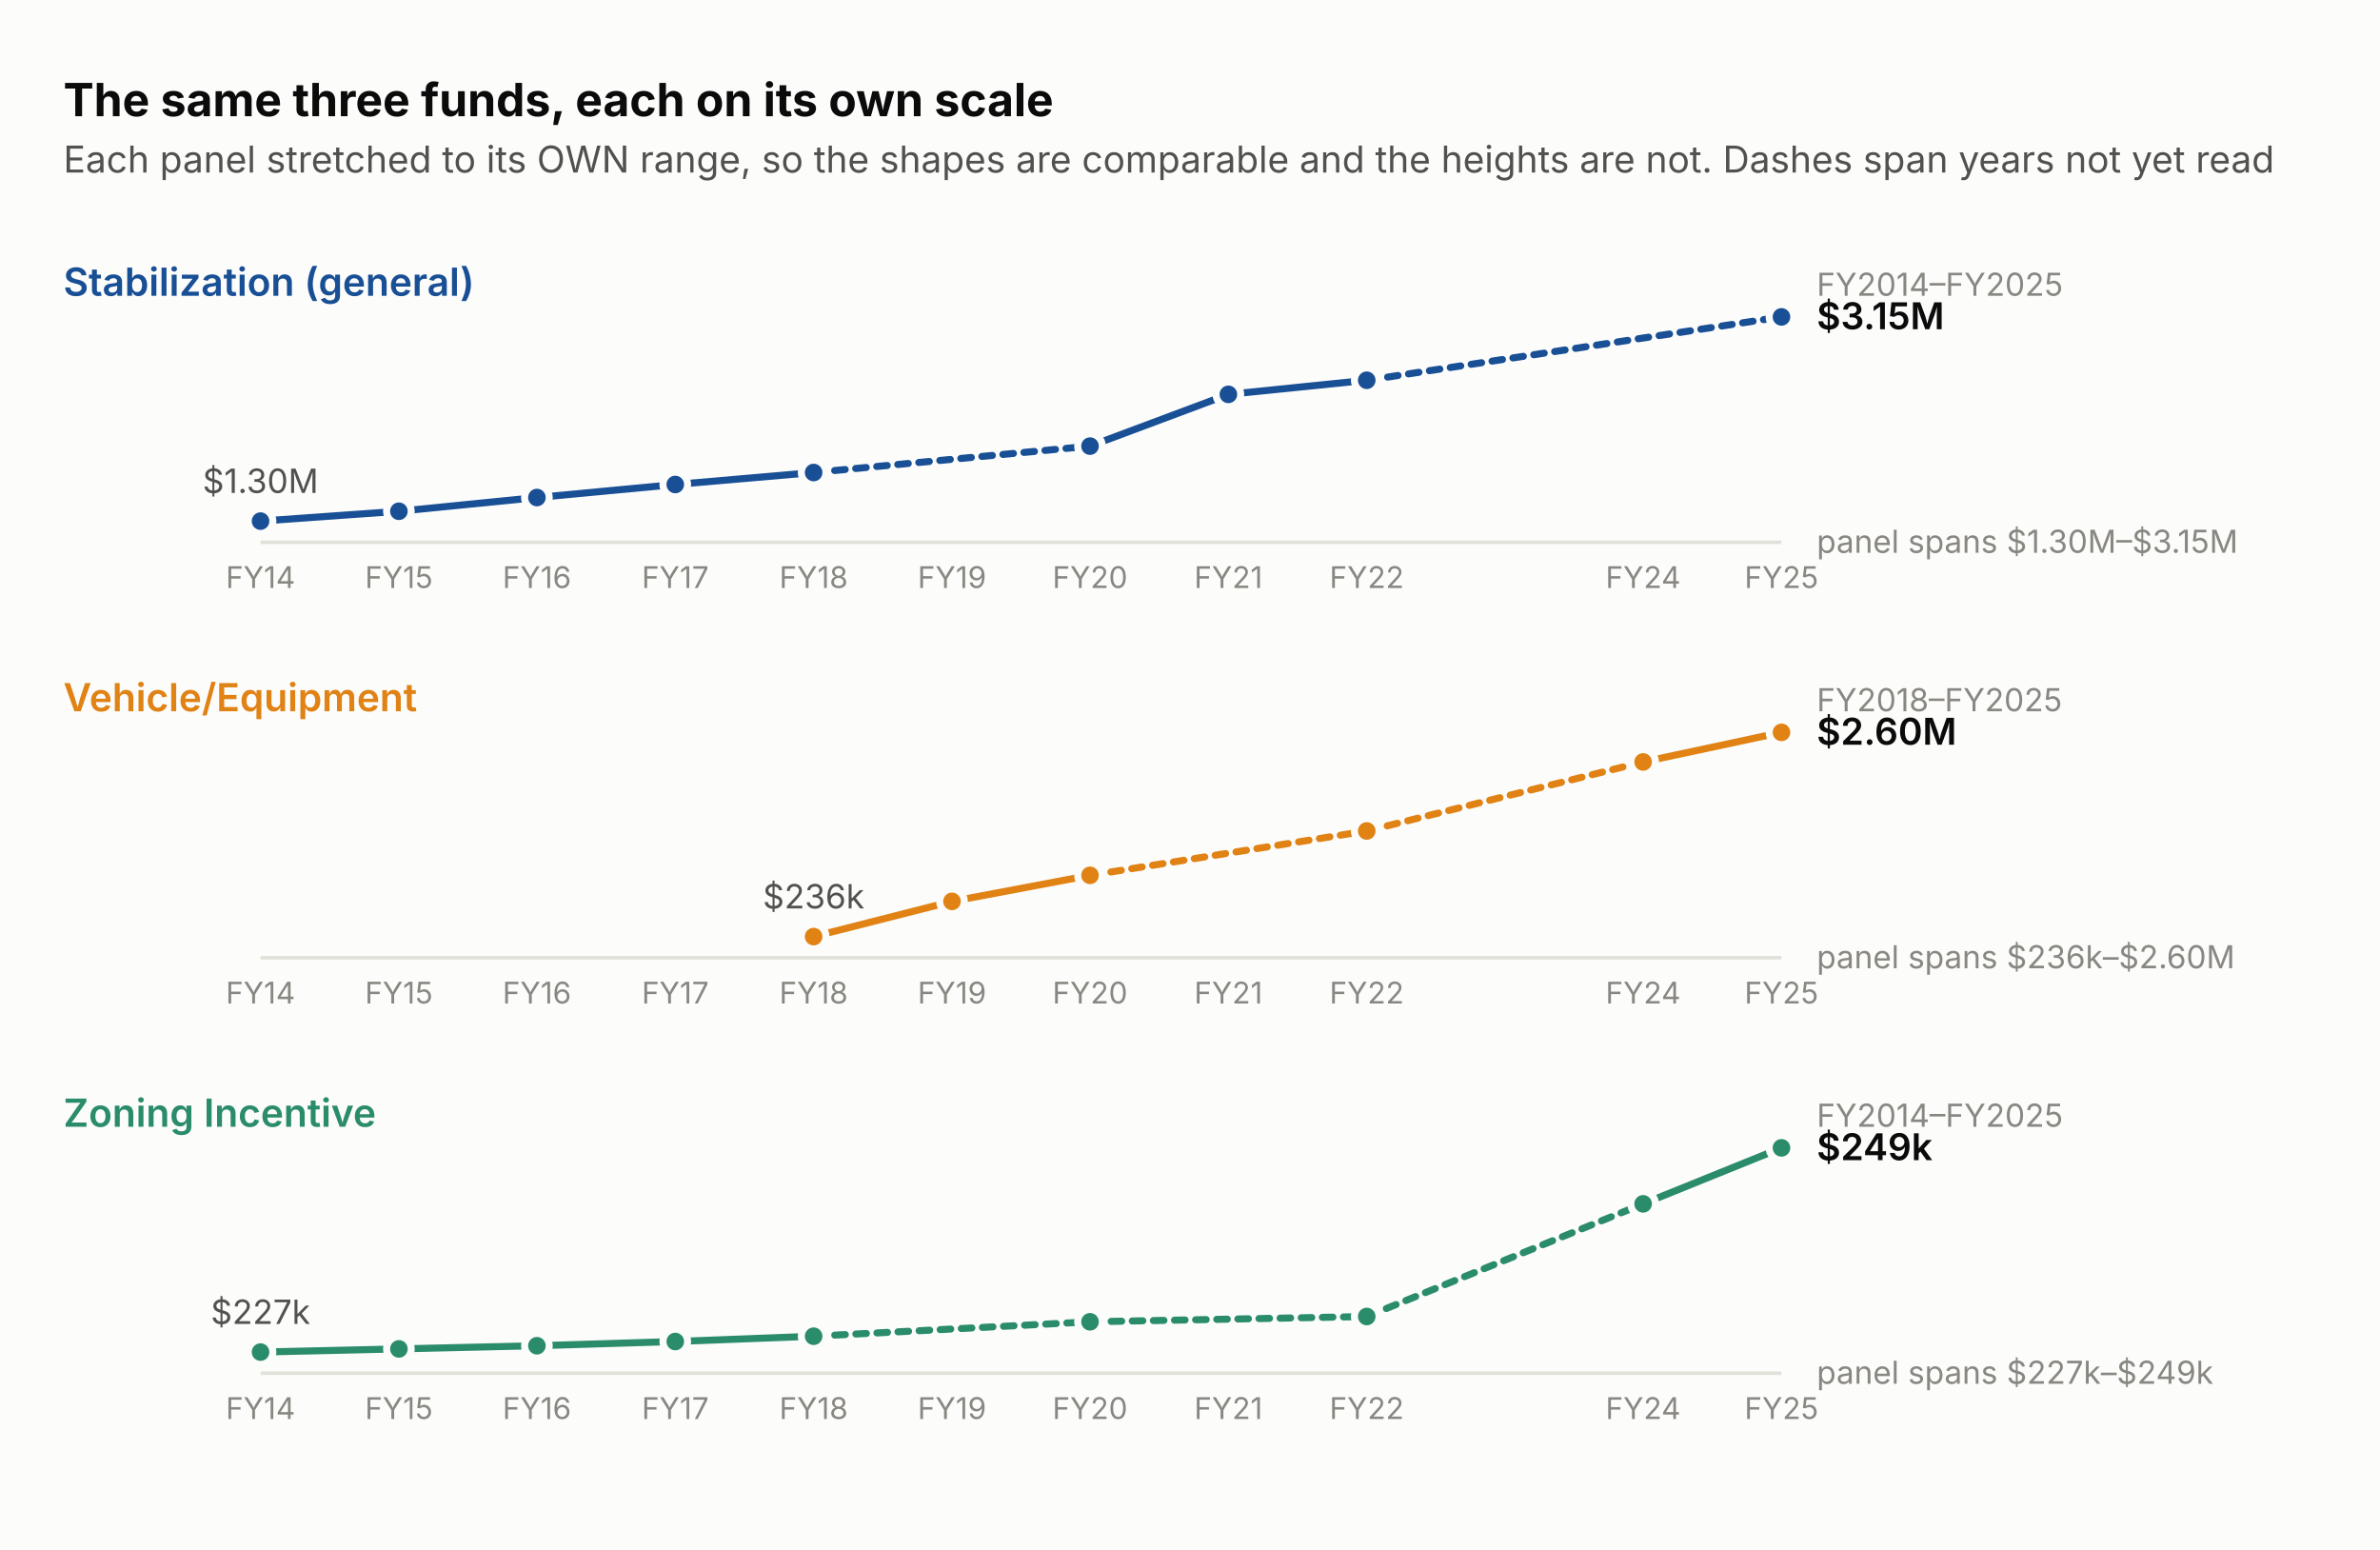
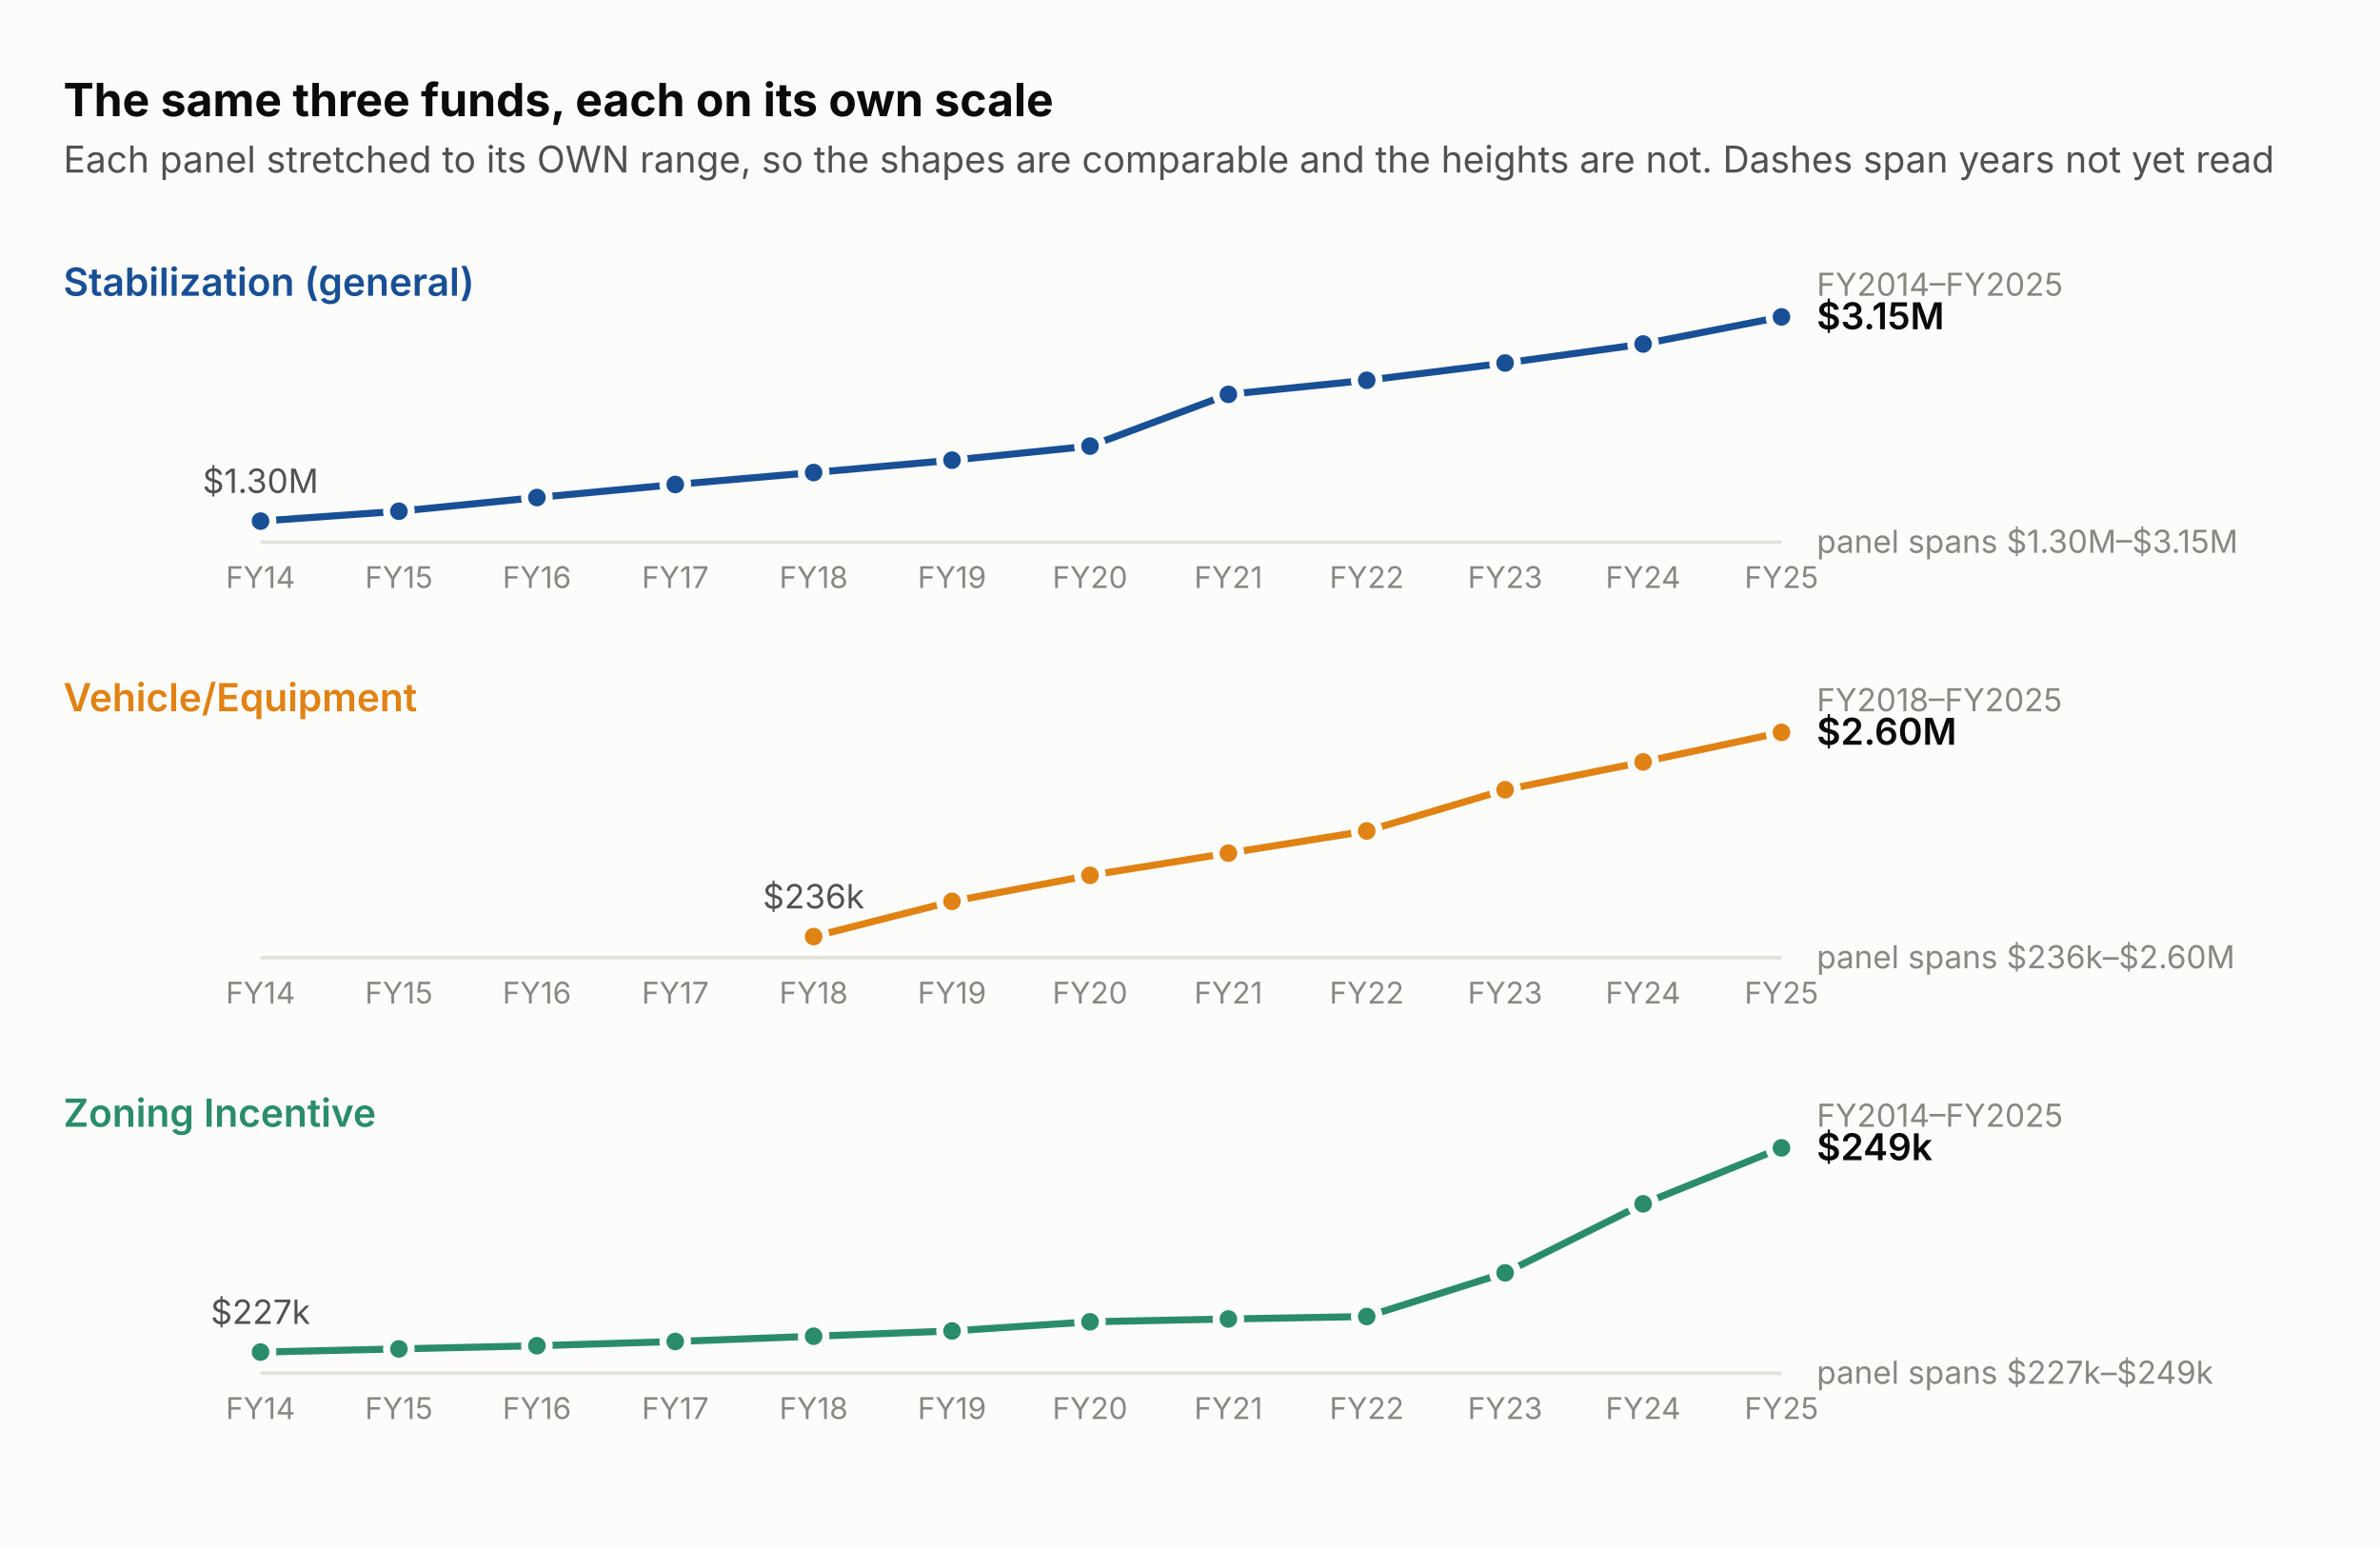
<svg xmlns="http://www.w3.org/2000/svg" viewBox="0 0 676 440" width="676" height="440" role="img" aria-label="The same three funds, each on its own scale. Each panel stretched to its OWN range, so the shapes are comparable and the heights are not. Dashes span years not yet read" font-family="system-ui, -apple-system, &quot;Segoe UI&quot;, sans-serif">
  <rect width="676" height="440" fill="#fcfcfb" />
  <g transform="translate(18,18)">
    <text x="0" y="15" font-size="13" font-weight="700" fill="#0b0b0b">The same three funds, each on its own scale</text>
    <text x="0" y="31" font-size="10.5" fill="#52514e">Each panel stretched to its OWN range, so the shapes are comparable and the heights are not. Dashes span years not yet read</text>
    <line x1="56" y1="136" x2="488" y2="136" stroke="#e1e0d9" stroke-width="1" />
    <text x="0" y="66" font-size="11" font-weight="600" fill="#184f95">Stabilization (general)</text>
    <line x1="56.0" y1="130.0" x2="95.3" y2="127.2" stroke-width="2" stroke-linecap="round" stroke="#184f95" />
    <line x1="95.3" y1="127.2" x2="134.5" y2="123.3" stroke-width="2" stroke-linecap="round" stroke="#184f95" />
    <line x1="134.5" y1="123.3" x2="173.8" y2="119.6" stroke-width="2" stroke-linecap="round" stroke="#184f95" />
    <line x1="173.8" y1="119.6" x2="213.1" y2="116.2" stroke-width="2" stroke-linecap="round" stroke="#184f95" />
-     <line x1="213.1" y1="116.2" x2="291.6" y2="108.7" stroke-width="2" stroke-linecap="round" stroke-dasharray="3 3" stroke="#184f95" />
+     <line x1="213.1" y1="116.2" x2="252.4" y2="112.7" stroke-width="2" stroke-linecap="round" stroke="#184f95" />
+     <line x1="252.4" y1="112.7" x2="291.6" y2="108.7" stroke-width="2" stroke-linecap="round" stroke="#184f95" />
    <line x1="291.6" y1="108.7" x2="330.9" y2="94.0" stroke-width="2" stroke-linecap="round" stroke="#184f95" />
    <line x1="330.9" y1="94.0" x2="370.2" y2="90.0" stroke-width="2" stroke-linecap="round" stroke="#184f95" />
-     <line x1="370.2" y1="90.0" x2="488.0" y2="72.0" stroke-width="2" stroke-linecap="round" stroke-dasharray="3 3" stroke="#184f95" />
+     <line x1="370.2" y1="90.0" x2="409.5" y2="85.1" stroke-width="2" stroke-linecap="round" stroke="#184f95" />
+     <line x1="409.5" y1="85.1" x2="448.7" y2="79.7" stroke-width="2" stroke-linecap="round" stroke="#184f95" />
+     <line x1="448.7" y1="79.7" x2="488.0" y2="72.0" stroke-width="2" stroke-linecap="round" stroke="#184f95" />
    <circle cx="56.0" cy="130.0" r="3.5" fill="#184f95" stroke="#fcfcfb" stroke-width="2" />
    <circle cx="95.3" cy="127.2" r="3.5" fill="#184f95" stroke="#fcfcfb" stroke-width="2" />
    <circle cx="134.5" cy="123.3" r="3.5" fill="#184f95" stroke="#fcfcfb" stroke-width="2" />
    <circle cx="173.8" cy="119.6" r="3.5" fill="#184f95" stroke="#fcfcfb" stroke-width="2" />
    <circle cx="213.1" cy="116.2" r="3.5" fill="#184f95" stroke="#fcfcfb" stroke-width="2" />
+     <circle cx="252.4" cy="112.7" r="3.5" fill="#184f95" stroke="#fcfcfb" stroke-width="2" />
    <circle cx="291.6" cy="108.7" r="3.5" fill="#184f95" stroke="#fcfcfb" stroke-width="2" />
    <circle cx="330.9" cy="94.0" r="3.5" fill="#184f95" stroke="#fcfcfb" stroke-width="2" />
    <circle cx="370.2" cy="90.0" r="3.5" fill="#184f95" stroke="#fcfcfb" stroke-width="2" />
+     <circle cx="409.5" cy="85.1" r="3.5" fill="#184f95" stroke="#fcfcfb" stroke-width="2" />
+     <circle cx="448.7" cy="79.7" r="3.5" fill="#184f95" stroke="#fcfcfb" stroke-width="2" />
    <circle cx="488.0" cy="72.0" r="3.5" fill="#184f95" stroke="#fcfcfb" stroke-width="2" />
    <text x="56.0" y="122.0" font-size="9.5" text-anchor="middle" fill="#52514e">$1.30M</text>
    <text x="498.0" y="75.5" font-size="10.5" font-weight="600" fill="#0b0b0b">$3.15M</text>
    <text x="498" y="66" font-size="9" fill="#898781">FY2014–FY2025</text>
    <text x="498" y="139" font-size="9" fill="#898781">panel spans $1.30M–$3.15M</text>
    <text x="56.0" y="149" font-size="8.5" text-anchor="middle" fill="#898781">FY14</text>
    <text x="95.3" y="149" font-size="8.5" text-anchor="middle" fill="#898781">FY15</text>
    <text x="134.5" y="149" font-size="8.5" text-anchor="middle" fill="#898781">FY16</text>
    <text x="173.8" y="149" font-size="8.5" text-anchor="middle" fill="#898781">FY17</text>
    <text x="213.1" y="149" font-size="8.5" text-anchor="middle" fill="#898781">FY18</text>
    <text x="252.4" y="149" font-size="8.5" text-anchor="middle" fill="#898781">FY19</text>
    <text x="291.6" y="149" font-size="8.5" text-anchor="middle" fill="#898781">FY20</text>
    <text x="330.9" y="149" font-size="8.5" text-anchor="middle" fill="#898781">FY21</text>
    <text x="370.2" y="149" font-size="8.5" text-anchor="middle" fill="#898781">FY22</text>
+     <text x="409.5" y="149" font-size="8.5" text-anchor="middle" fill="#898781">FY23</text>
    <text x="448.7" y="149" font-size="8.5" text-anchor="middle" fill="#898781">FY24</text>
    <text x="488.0" y="149" font-size="8.5" text-anchor="middle" fill="#898781">FY25</text>
    <line x1="56" y1="254" x2="488" y2="254" stroke="#e1e0d9" stroke-width="1" />
    <text x="0" y="184" font-size="11" font-weight="600" fill="#e08214">Vehicle/Equipment</text>
    <line x1="213.1" y1="248.0" x2="252.4" y2="238.0" stroke-width="2" stroke-linecap="round" stroke="#e08214" />
    <line x1="252.4" y1="238.0" x2="291.6" y2="230.6" stroke-width="2" stroke-linecap="round" stroke="#e08214" />
-     <line x1="291.6" y1="230.6" x2="370.2" y2="218.0" stroke-width="2" stroke-linecap="round" stroke-dasharray="3 3" stroke="#e08214" />
-     <line x1="370.2" y1="218.0" x2="448.7" y2="198.4" stroke-width="2" stroke-linecap="round" stroke-dasharray="3 3" stroke="#e08214" />
+     <line x1="291.6" y1="230.6" x2="330.9" y2="224.3" stroke-width="2" stroke-linecap="round" stroke="#e08214" />
+     <line x1="330.9" y1="224.3" x2="370.2" y2="218.0" stroke-width="2" stroke-linecap="round" stroke="#e08214" />
+     <line x1="370.2" y1="218.0" x2="409.5" y2="206.3" stroke-width="2" stroke-linecap="round" stroke="#e08214" />
+     <line x1="409.5" y1="206.3" x2="448.7" y2="198.4" stroke-width="2" stroke-linecap="round" stroke="#e08214" />
    <line x1="448.7" y1="198.4" x2="488.0" y2="190.0" stroke-width="2" stroke-linecap="round" stroke="#e08214" />
    <circle cx="213.1" cy="248.0" r="3.5" fill="#e08214" stroke="#fcfcfb" stroke-width="2" />
    <circle cx="252.4" cy="238.0" r="3.5" fill="#e08214" stroke="#fcfcfb" stroke-width="2" />
    <circle cx="291.6" cy="230.6" r="3.5" fill="#e08214" stroke="#fcfcfb" stroke-width="2" />
+     <circle cx="330.9" cy="224.3" r="3.5" fill="#e08214" stroke="#fcfcfb" stroke-width="2" />
    <circle cx="370.2" cy="218.0" r="3.5" fill="#e08214" stroke="#fcfcfb" stroke-width="2" />
+     <circle cx="409.5" cy="206.3" r="3.5" fill="#e08214" stroke="#fcfcfb" stroke-width="2" />
    <circle cx="448.7" cy="198.4" r="3.5" fill="#e08214" stroke="#fcfcfb" stroke-width="2" />
    <circle cx="488.0" cy="190.0" r="3.5" fill="#e08214" stroke="#fcfcfb" stroke-width="2" />
    <text x="213.1" y="240.0" font-size="9.5" text-anchor="middle" fill="#52514e">$236k</text>
    <text x="498.0" y="193.5" font-size="10.5" font-weight="600" fill="#0b0b0b">$2.60M</text>
    <text x="498" y="184" font-size="9" fill="#898781">FY2018–FY2025</text>
    <text x="498" y="257" font-size="9" fill="#898781">panel spans $236k–$2.60M</text>
    <text x="56.0" y="267" font-size="8.5" text-anchor="middle" fill="#898781">FY14</text>
    <text x="95.3" y="267" font-size="8.5" text-anchor="middle" fill="#898781">FY15</text>
    <text x="134.5" y="267" font-size="8.5" text-anchor="middle" fill="#898781">FY16</text>
    <text x="173.8" y="267" font-size="8.5" text-anchor="middle" fill="#898781">FY17</text>
    <text x="213.1" y="267" font-size="8.5" text-anchor="middle" fill="#898781">FY18</text>
    <text x="252.4" y="267" font-size="8.5" text-anchor="middle" fill="#898781">FY19</text>
    <text x="291.6" y="267" font-size="8.5" text-anchor="middle" fill="#898781">FY20</text>
    <text x="330.9" y="267" font-size="8.5" text-anchor="middle" fill="#898781">FY21</text>
    <text x="370.2" y="267" font-size="8.5" text-anchor="middle" fill="#898781">FY22</text>
+     <text x="409.5" y="267" font-size="8.5" text-anchor="middle" fill="#898781">FY23</text>
    <text x="448.7" y="267" font-size="8.5" text-anchor="middle" fill="#898781">FY24</text>
    <text x="488.0" y="267" font-size="8.5" text-anchor="middle" fill="#898781">FY25</text>
    <line x1="56" y1="372" x2="488" y2="372" stroke="#e1e0d9" stroke-width="1" />
    <text x="0" y="302" font-size="11" font-weight="600" fill="#2a8c6a">Zoning Incentive</text>
    <line x1="56.0" y1="366.0" x2="95.3" y2="365.1" stroke-width="2" stroke-linecap="round" stroke="#2a8c6a" />
    <line x1="95.3" y1="365.1" x2="134.5" y2="364.2" stroke-width="2" stroke-linecap="round" stroke="#2a8c6a" />
    <line x1="134.5" y1="364.2" x2="173.8" y2="363.0" stroke-width="2" stroke-linecap="round" stroke="#2a8c6a" />
    <line x1="173.8" y1="363.0" x2="213.1" y2="361.5" stroke-width="2" stroke-linecap="round" stroke="#2a8c6a" />
-     <line x1="213.1" y1="361.5" x2="291.6" y2="357.4" stroke-width="2" stroke-linecap="round" stroke-dasharray="3 3" stroke="#2a8c6a" />
-     <line x1="291.6" y1="357.4" x2="370.2" y2="355.9" stroke-width="2" stroke-linecap="round" stroke-dasharray="3 3" stroke="#2a8c6a" />
-     <line x1="370.2" y1="355.9" x2="448.7" y2="323.9" stroke-width="2" stroke-linecap="round" stroke-dasharray="3 3" stroke="#2a8c6a" />
+     <line x1="213.1" y1="361.5" x2="252.4" y2="360.0" stroke-width="2" stroke-linecap="round" stroke="#2a8c6a" />
+     <line x1="252.4" y1="360.0" x2="291.6" y2="357.4" stroke-width="2" stroke-linecap="round" stroke="#2a8c6a" />
+     <line x1="291.6" y1="357.4" x2="330.9" y2="356.6" stroke-width="2" stroke-linecap="round" stroke="#2a8c6a" />
+     <line x1="330.9" y1="356.6" x2="370.2" y2="355.9" stroke-width="2" stroke-linecap="round" stroke="#2a8c6a" />
+     <line x1="370.2" y1="355.9" x2="409.5" y2="343.5" stroke-width="2" stroke-linecap="round" stroke="#2a8c6a" />
+     <line x1="409.5" y1="343.5" x2="448.7" y2="323.9" stroke-width="2" stroke-linecap="round" stroke="#2a8c6a" />
    <line x1="448.7" y1="323.9" x2="488.0" y2="308.0" stroke-width="2" stroke-linecap="round" stroke="#2a8c6a" />
    <circle cx="56.0" cy="366.0" r="3.5" fill="#2a8c6a" stroke="#fcfcfb" stroke-width="2" />
    <circle cx="95.3" cy="365.1" r="3.5" fill="#2a8c6a" stroke="#fcfcfb" stroke-width="2" />
    <circle cx="134.5" cy="364.2" r="3.5" fill="#2a8c6a" stroke="#fcfcfb" stroke-width="2" />
    <circle cx="173.8" cy="363.0" r="3.5" fill="#2a8c6a" stroke="#fcfcfb" stroke-width="2" />
    <circle cx="213.1" cy="361.5" r="3.5" fill="#2a8c6a" stroke="#fcfcfb" stroke-width="2" />
+     <circle cx="252.4" cy="360.0" r="3.5" fill="#2a8c6a" stroke="#fcfcfb" stroke-width="2" />
    <circle cx="291.6" cy="357.4" r="3.5" fill="#2a8c6a" stroke="#fcfcfb" stroke-width="2" />
+     <circle cx="330.9" cy="356.6" r="3.5" fill="#2a8c6a" stroke="#fcfcfb" stroke-width="2" />
    <circle cx="370.2" cy="355.9" r="3.5" fill="#2a8c6a" stroke="#fcfcfb" stroke-width="2" />
+     <circle cx="409.5" cy="343.5" r="3.5" fill="#2a8c6a" stroke="#fcfcfb" stroke-width="2" />
    <circle cx="448.7" cy="323.9" r="3.5" fill="#2a8c6a" stroke="#fcfcfb" stroke-width="2" />
    <circle cx="488.0" cy="308.0" r="3.5" fill="#2a8c6a" stroke="#fcfcfb" stroke-width="2" />
    <text x="56.0" y="358.0" font-size="9.5" text-anchor="middle" fill="#52514e">$227k</text>
    <text x="498.0" y="311.5" font-size="10.5" font-weight="600" fill="#0b0b0b">$249k</text>
    <text x="498" y="302" font-size="9" fill="#898781">FY2014–FY2025</text>
    <text x="498" y="375" font-size="9" fill="#898781">panel spans $227k–$249k</text>
    <text x="56.0" y="385" font-size="8.5" text-anchor="middle" fill="#898781">FY14</text>
    <text x="95.3" y="385" font-size="8.5" text-anchor="middle" fill="#898781">FY15</text>
    <text x="134.5" y="385" font-size="8.5" text-anchor="middle" fill="#898781">FY16</text>
    <text x="173.8" y="385" font-size="8.5" text-anchor="middle" fill="#898781">FY17</text>
    <text x="213.1" y="385" font-size="8.5" text-anchor="middle" fill="#898781">FY18</text>
    <text x="252.4" y="385" font-size="8.5" text-anchor="middle" fill="#898781">FY19</text>
    <text x="291.6" y="385" font-size="8.5" text-anchor="middle" fill="#898781">FY20</text>
    <text x="330.9" y="385" font-size="8.5" text-anchor="middle" fill="#898781">FY21</text>
    <text x="370.2" y="385" font-size="8.5" text-anchor="middle" fill="#898781">FY22</text>
+     <text x="409.5" y="385" font-size="8.5" text-anchor="middle" fill="#898781">FY23</text>
    <text x="448.7" y="385" font-size="8.5" text-anchor="middle" fill="#898781">FY24</text>
    <text x="488.0" y="385" font-size="8.5" text-anchor="middle" fill="#898781">FY25</text>
  </g>
</svg>
